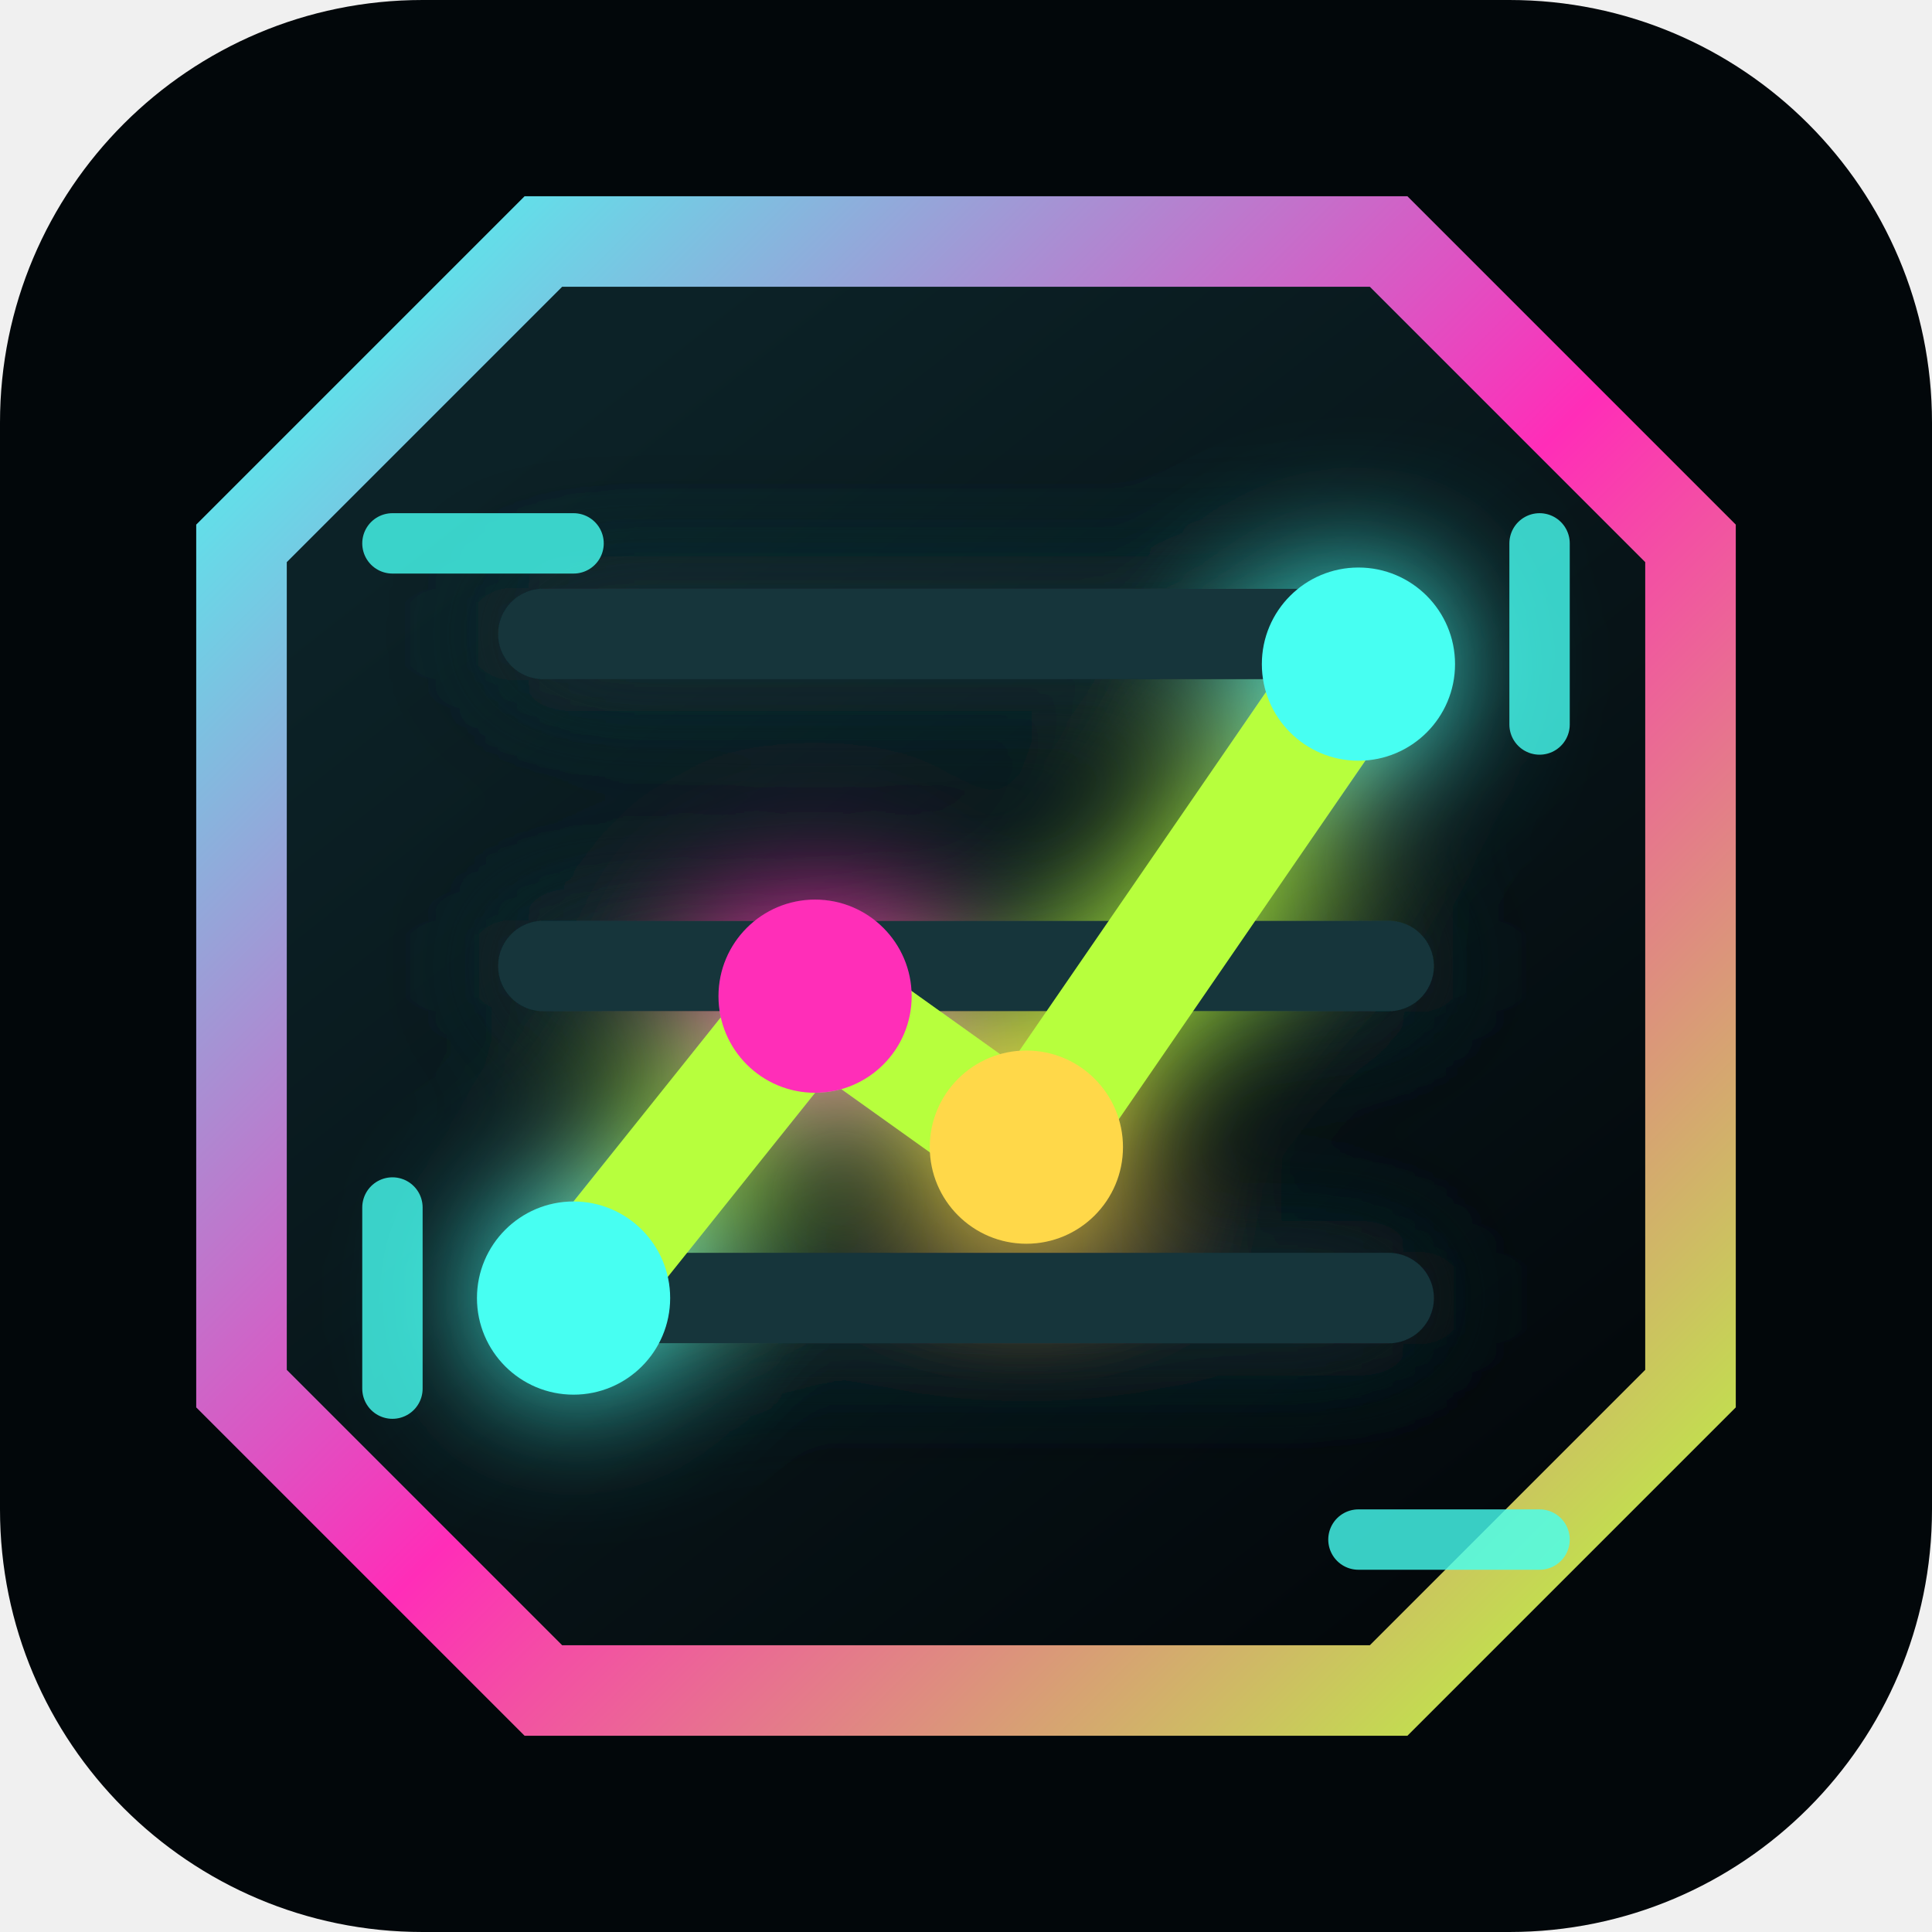
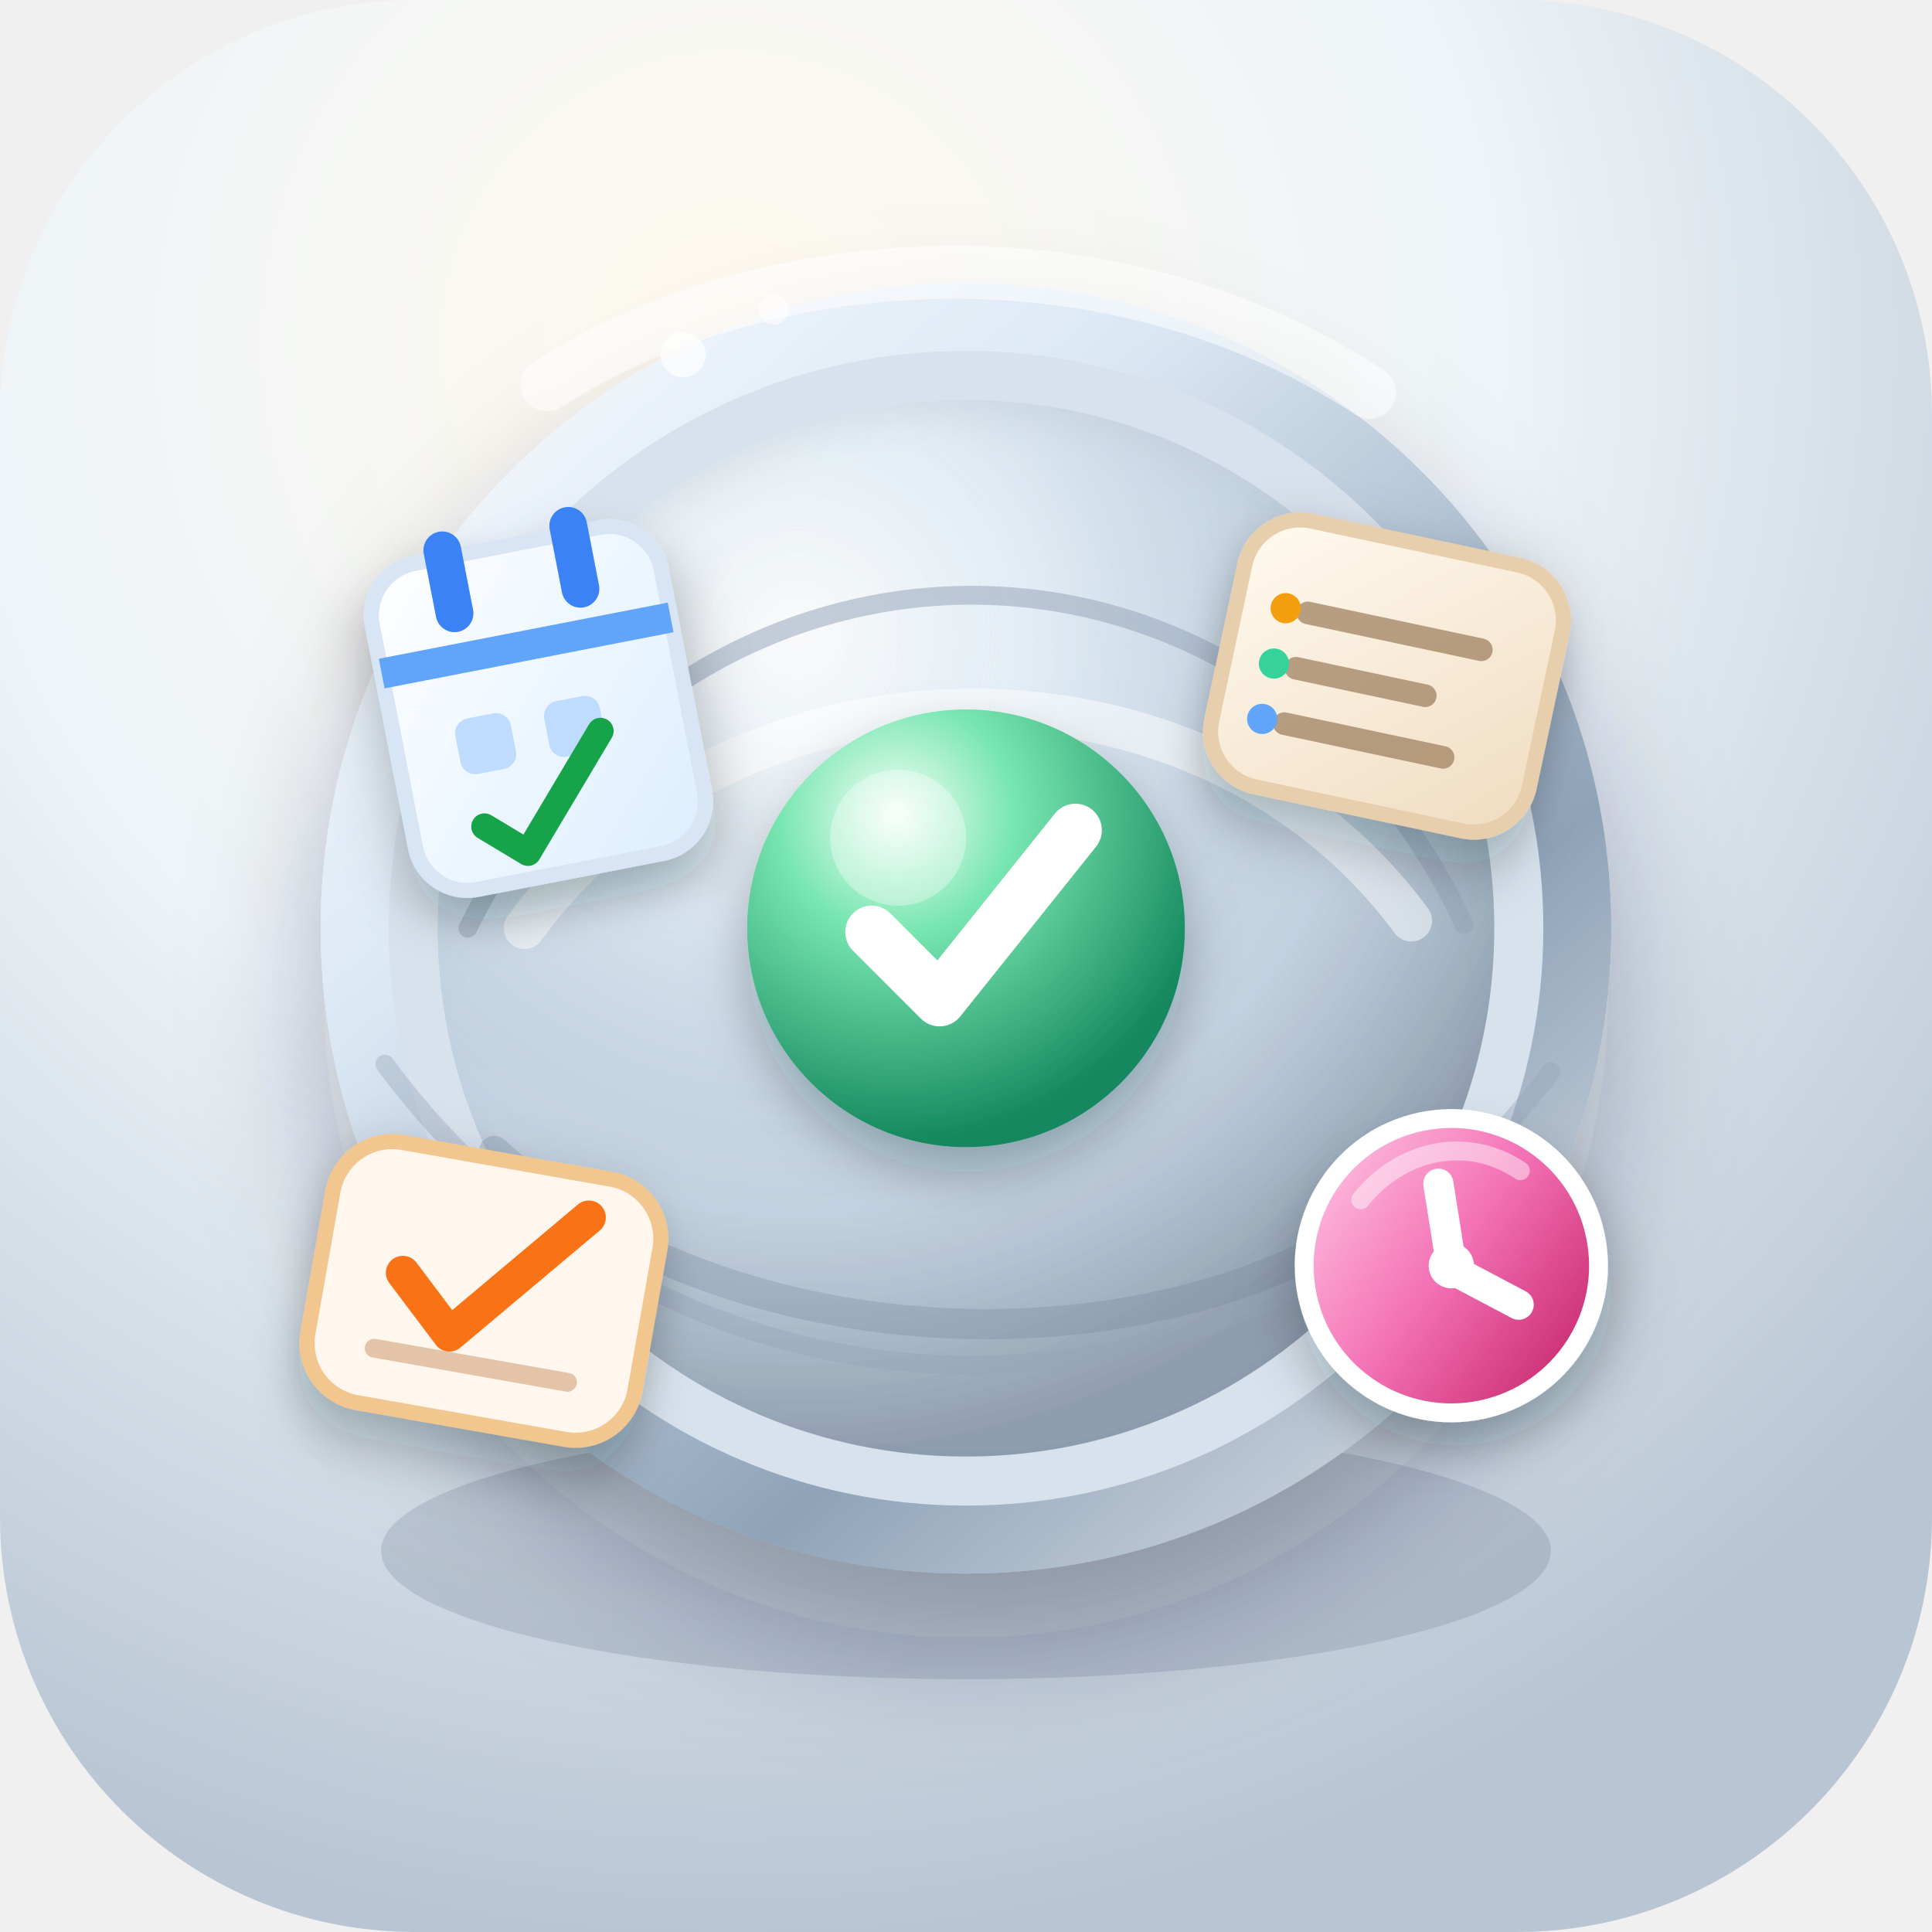
- <svg xmlns="http://www.w3.org/2000/svg" viewBox="0 0 64 64" role="img" aria-label="Dashboard icon">
+ <svg xmlns="http://www.w3.org/2000/svg" viewBox="0 0 512 512" role="img" aria-label="Skeuomorphic orbit planner icon">
  <defs>
-     <linearGradient id="edge" x1="8" y1="8" x2="56" y2="56" gradientUnits="userSpaceOnUse">
-       <stop stop-color="#46fff2" />
-       <stop offset="0.52" stop-color="#ff2db8" />
-       <stop offset="1" stop-color="#b7ff3c" />
+     <radialGradient id="desk" cx="38%" cy="18%" r="82%">
+       <stop stop-color="#fffaf0" />
+       <stop offset="0.48" stop-color="#eef4f8" />
+       <stop offset="1" stop-color="#b8c5d3" />
+     </radialGradient>
+     <linearGradient id="rim" x1="82" y1="58" x2="430" y2="454" gradientUnits="userSpaceOnUse">
+       <stop stop-color="#ffffff" />
+       <stop offset="0.32" stop-color="#dbe8f4" />
+       <stop offset="0.65" stop-color="#8fa3b8" />
+       <stop offset="1" stop-color="#f9fafb" />
    </linearGradient>
-     <linearGradient id="core" x1="18" y1="14" x2="48" y2="52" gradientUnits="userSpaceOnUse">
-       <stop stop-color="#0c2227" />
-       <stop offset="1" stop-color="#03080b" />
+     <radialGradient id="glass" cx="34%" cy="22%" r="78%">
+       <stop stop-color="#ffffff" stop-opacity="0.92" />
+       <stop offset="0.28" stop-color="#eef8ff" stop-opacity="0.72" />
+       <stop offset="0.7" stop-color="#aac4dd" stop-opacity="0.34" />
+       <stop offset="1" stop-color="#38506a" stop-opacity="0.42" />
+     </radialGradient>
+     <radialGradient id="core" cx="34%" cy="24%" r="75%">
+       <stop stop-color="#f6fff9" />
+       <stop offset="0.36" stop-color="#78e6b0" />
+       <stop offset="1" stop-color="#14885e" />
+     </radialGradient>
+     <linearGradient id="paper" x1="0" y1="0" x2="1" y2="1">
+       <stop stop-color="#fffaf0" />
+       <stop offset="1" stop-color="#f0dcc0" />
    </linearGradient>
-     <filter id="glow" x="-30%" y="-30%" width="160%" height="160%">
-       <feGaussianBlur stdDeviation="2.2" result="blur" />
-       <feMerge>
-         <feMergeNode in="blur" />
-         <feMergeNode in="SourceGraphic" />
-       </feMerge>
+     <linearGradient id="calendar" x1="0" y1="0" x2="1" y2="1">
+       <stop stop-color="#ffffff" />
+       <stop offset="1" stop-color="#dceeff" />
+     </linearGradient>
+     <linearGradient id="pinkButton" x1="0" y1="0" x2="1" y2="1">
+       <stop stop-color="#ffd0e8" />
+       <stop offset="0.48" stop-color="#f472b6" />
+       <stop offset="1" stop-color="#be185d" />
+     </linearGradient>
+     <filter id="drop" x="-22%" y="-22%" width="144%" height="150%">
+       <feDropShadow dx="0" dy="18" stdDeviation="18" flood-color="#1e293b" flood-opacity="0.28" />
+     </filter>
+     <filter id="smallDrop" x="-35%" y="-35%" width="170%" height="175%">
+       <feDropShadow dx="0" dy="7" stdDeviation="7" flood-color="#0f172a" flood-opacity="0.28" />
+     </filter>
+     <filter id="innerShadow">
+       <feOffset dx="0" dy="4" />
+       <feGaussianBlur stdDeviation="5" result="offset-blur" />
+       <feComposite operator="out" in="SourceGraphic" in2="offset-blur" result="inverse" />
+       <feFlood flood-color="#0f172a" flood-opacity="0.24" result="color" />
+       <feComposite operator="in" in="color" in2="inverse" result="shadow" />
+       <feComposite operator="over" in="shadow" in2="SourceGraphic" />
    </filter>
  </defs>
-   <rect width="64" height="64" rx="14" fill="#02070a" />
-   <path d="M8 18 18 8h28l10 10v28L46 56H18L8 46Z" fill="url(#core)" stroke="url(#edge)" stroke-width="3" />
-   <g filter="url(#glow)">
-     <path d="M18 21h28M18 32h28M18 43h28" stroke="#12343a" stroke-width="3" stroke-linecap="round" />
-     <path d="M19 43 27 33l7 5 11-16" fill="none" stroke="#b7ff3c" stroke-width="4" stroke-linecap="round" stroke-linejoin="round" />
-     <circle cx="19" cy="43" r="3.2" fill="#46fff2" />
-     <circle cx="27" cy="33" r="3.2" fill="#ff2db8" />
-     <circle cx="34" cy="38" r="3.2" fill="#ffd84a" />
-     <circle cx="45" cy="22" r="3.2" fill="#46fff2" />
+   <rect width="512" height="512" rx="110" fill="url(#desk)" />
+   <ellipse cx="256" cy="411" rx="155" ry="34" fill="#64748b" opacity="0.22" />
+   <g filter="url(#drop)">
+     <circle cx="256" cy="246" r="171" fill="url(#rim)" />
+     <circle cx="256" cy="246" r="153" fill="#d8e2ec" />
+     <circle cx="256" cy="246" r="140" fill="url(#glass)" filter="url(#innerShadow)" />
  </g>
-   <path d="M13 18h6M45 51h6M13 46v-6M51 18v6" stroke="#46fff2" stroke-width="2" stroke-linecap="round" opacity="0.8" />
+   <path d="M139 246c55-76 179-78 235-2" fill="none" stroke="#ffffff" stroke-width="11" stroke-linecap="round" opacity="0.5" />
+   <path d="M131 305c64 59 189 62 251 4" fill="none" stroke="#718096" stroke-width="8" stroke-linecap="round" opacity="0.28" />
+   <path d="M124 246c58-118 210-117 264-1" fill="none" stroke="#94a3b8" stroke-width="5" stroke-linecap="round" opacity="0.52" />
+   <path d="M102 282c78 106 231 106 309 2" fill="none" stroke="#94a3b8" stroke-width="5" stroke-linecap="round" opacity="0.38" />
+   <g filter="url(#smallDrop)">
+     <circle cx="256" cy="246" r="58" fill="url(#core)" />
+     <circle cx="238" cy="222" r="18" fill="#ffffff" opacity="0.34" />
+     <path d="M231 247l18 18 36-45" fill="none" stroke="#ffffff" stroke-width="14" stroke-linecap="round" stroke-linejoin="round" />
+   </g>
+   <g transform="translate(96 152) rotate(-11)" filter="url(#smallDrop)">
+     <rect width="78" height="88" rx="14" fill="url(#calendar)" stroke="#d7e5f4" stroke-width="4" />
+     <path d="M0 27h78" stroke="#60a5fa" stroke-width="8" />
+     <rect x="17" y="-7" width="10" height="27" rx="5" fill="#3b82f6" />
+     <rect x="51" y="-7" width="10" height="27" rx="5" fill="#3b82f6" />
+     <rect x="16" y="43" width="15" height="15" rx="4" fill="#bfdbfe" />
+     <rect x="40" y="43" width="15" height="15" rx="4" fill="#bfdbfe" />
+     <path d="M19 72l10 9 25-28" fill="none" stroke="#16a34a" stroke-width="7" stroke-linecap="round" stroke-linejoin="round" />
+   </g>
+   <g transform="translate(333 135) rotate(12)" filter="url(#smallDrop)">
+     <rect width="86" height="72" rx="15" fill="url(#paper)" stroke="#e7cfae" stroke-width="4" />
+     <path d="M19 24h47M19 39h35M19 54h43" stroke="#9a7b5a" stroke-width="6" stroke-linecap="round" opacity="0.7" />
+     <circle cx="13" cy="24" r="4" fill="#f59e0b" />
+     <circle cx="13" cy="39" r="4" fill="#34d399" />
+     <circle cx="13" cy="54" r="4" fill="#60a5fa" />
+   </g>
+   <g transform="translate(91 300) rotate(10)" filter="url(#smallDrop)">
+     <rect width="88" height="70" rx="16" fill="#fff7ed" stroke="#f2c68f" stroke-width="4" />
+     <path d="M22 34l15 14 31-37" fill="none" stroke="#f97316" stroke-width="9" stroke-linecap="round" stroke-linejoin="round" />
+     <path d="M18 55h52" stroke="#c08457" stroke-width="5" stroke-linecap="round" opacity="0.45" />
+   </g>
+   <g transform="translate(340 303) rotate(-9)" filter="url(#smallDrop)">
+     <circle cx="39" cy="39" r="39" fill="url(#pinkButton)" stroke="#ffffff" stroke-width="5" />
+     <path d="M39 17v23l16 12" fill="none" stroke="#ffffff" stroke-width="8" stroke-linecap="round" stroke-linejoin="round" />
+     <circle cx="39" cy="39" r="6" fill="#fff" />
+     <path d="M18 18c12-11 30-13 43-1" fill="none" stroke="#fff" stroke-width="5" stroke-linecap="round" opacity="0.45" />
+   </g>
+   <path d="M145 102c54-35 146-45 218 2" fill="none" stroke="#ffffff" stroke-width="14" stroke-linecap="round" opacity="0.5" />
+   <circle cx="181" cy="94" r="6" fill="#ffffff" opacity="0.68" />
+   <circle cx="205" cy="82" r="4" fill="#ffffff" opacity="0.52" />
</svg>
